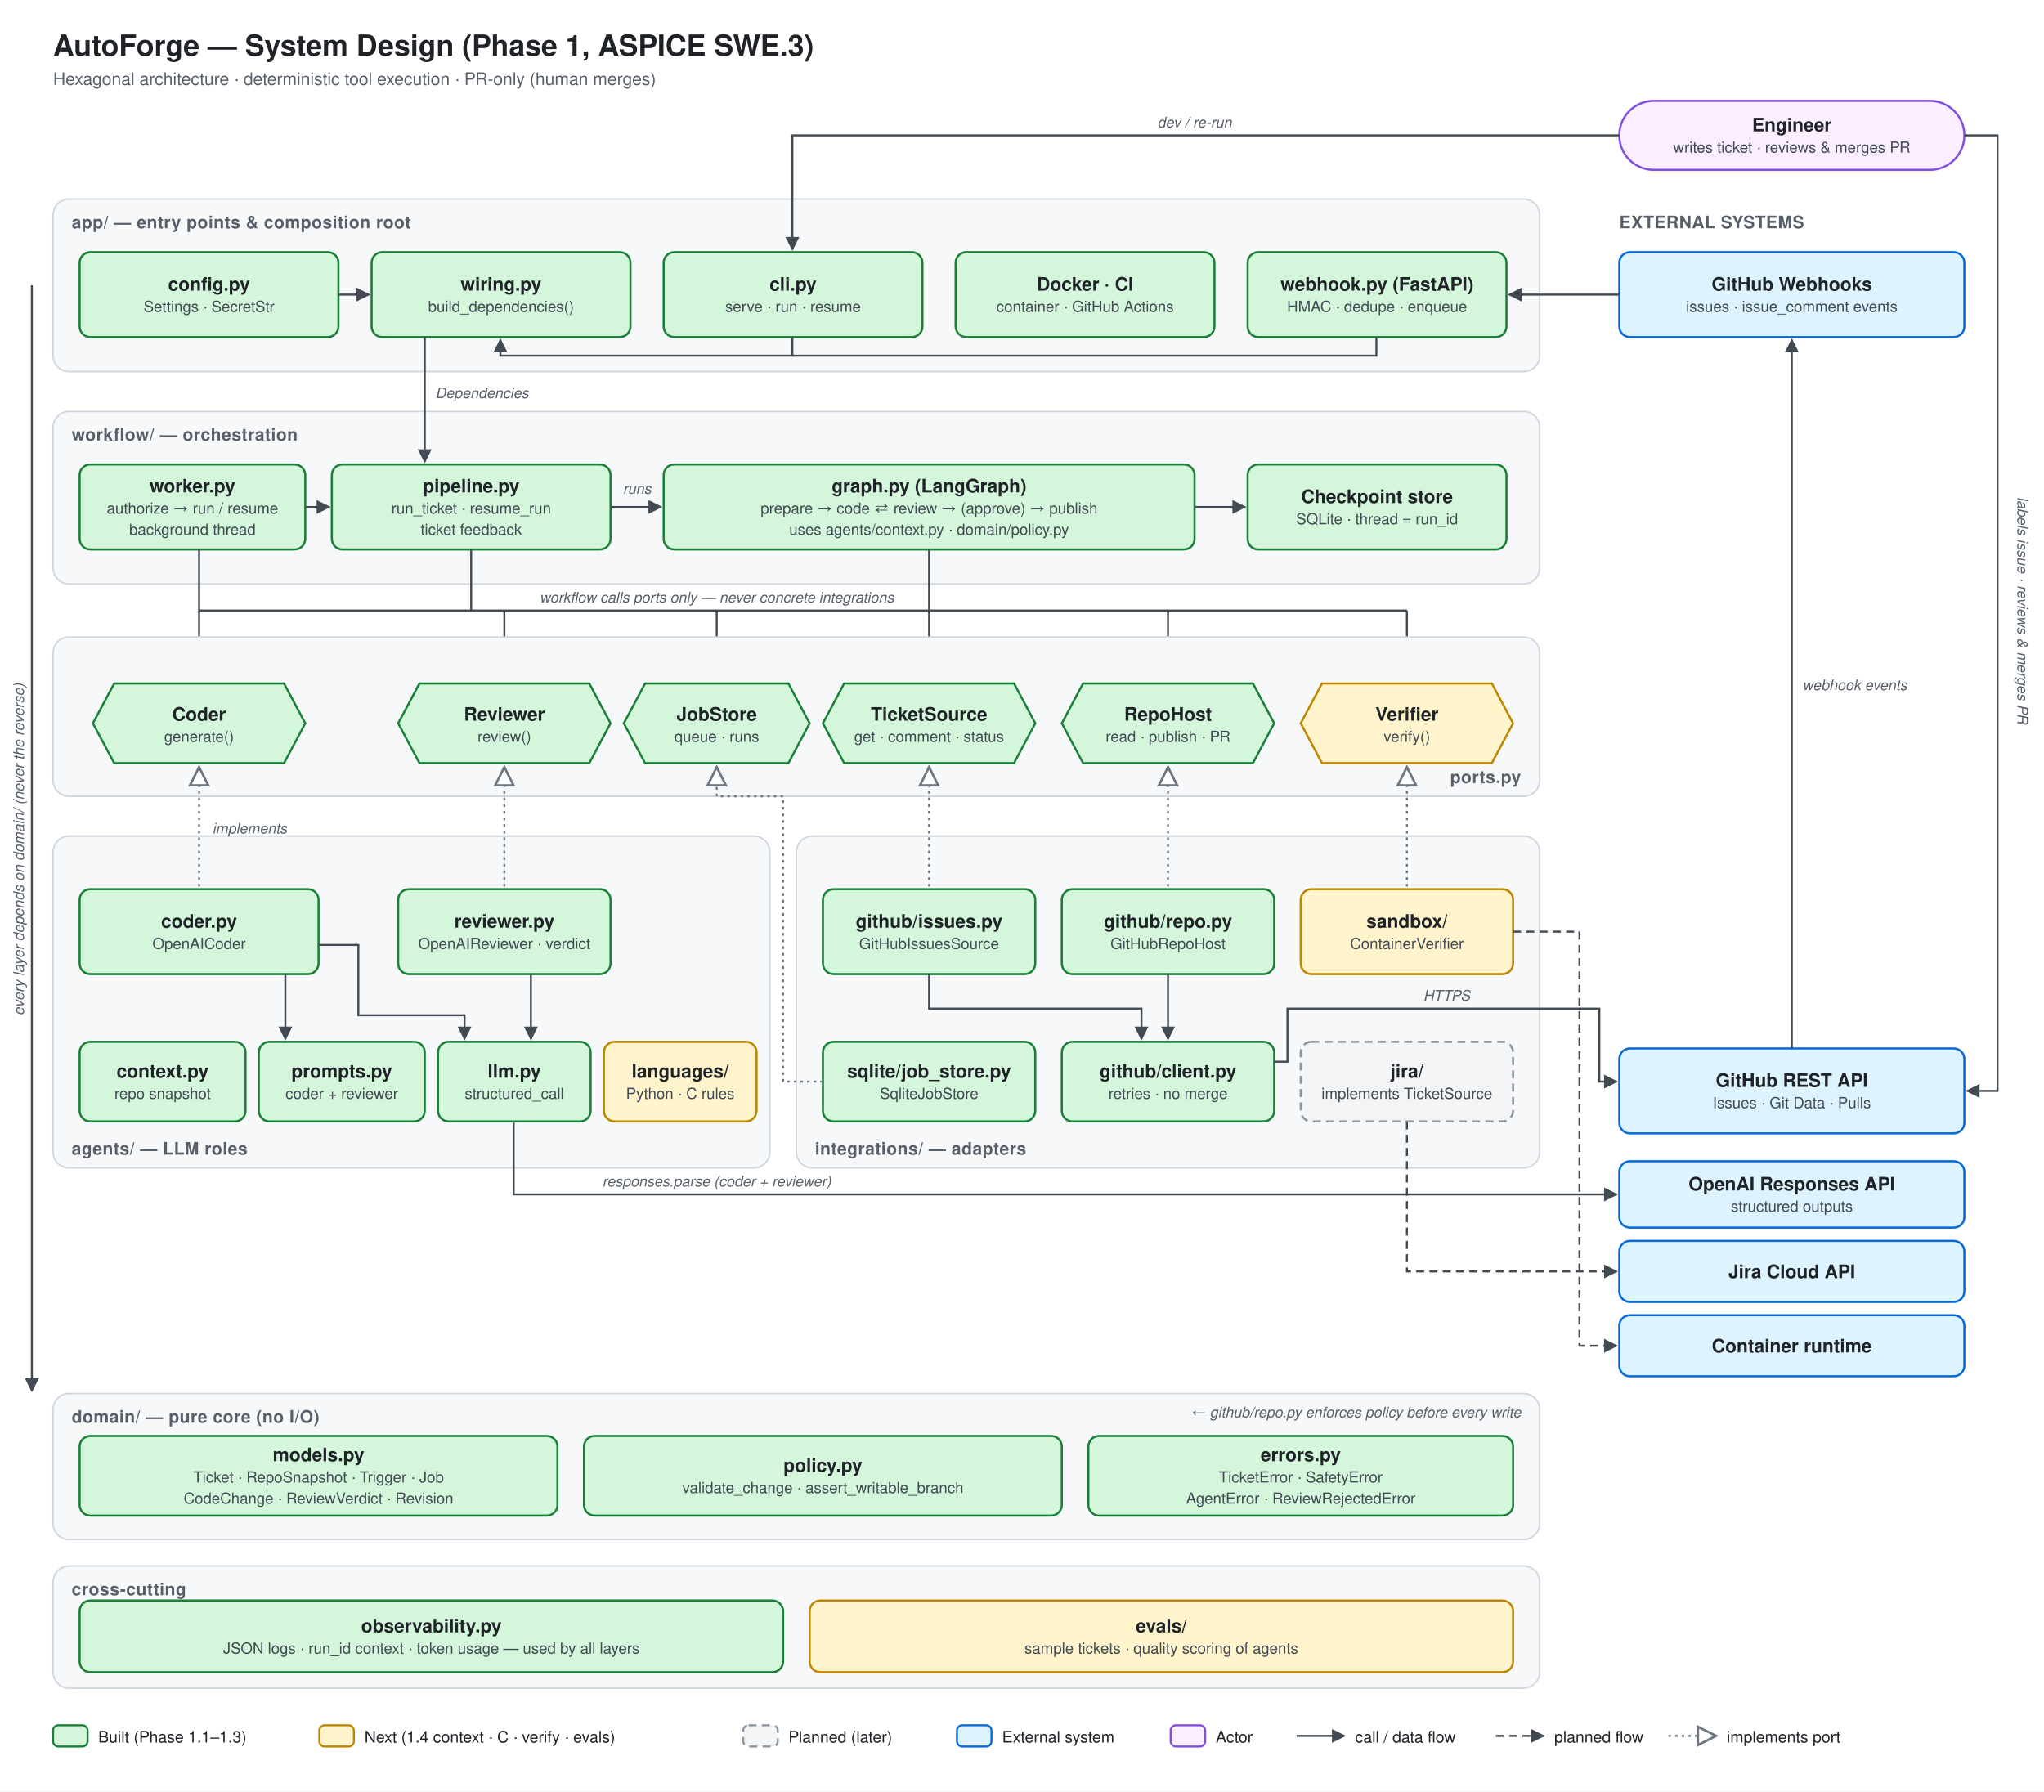
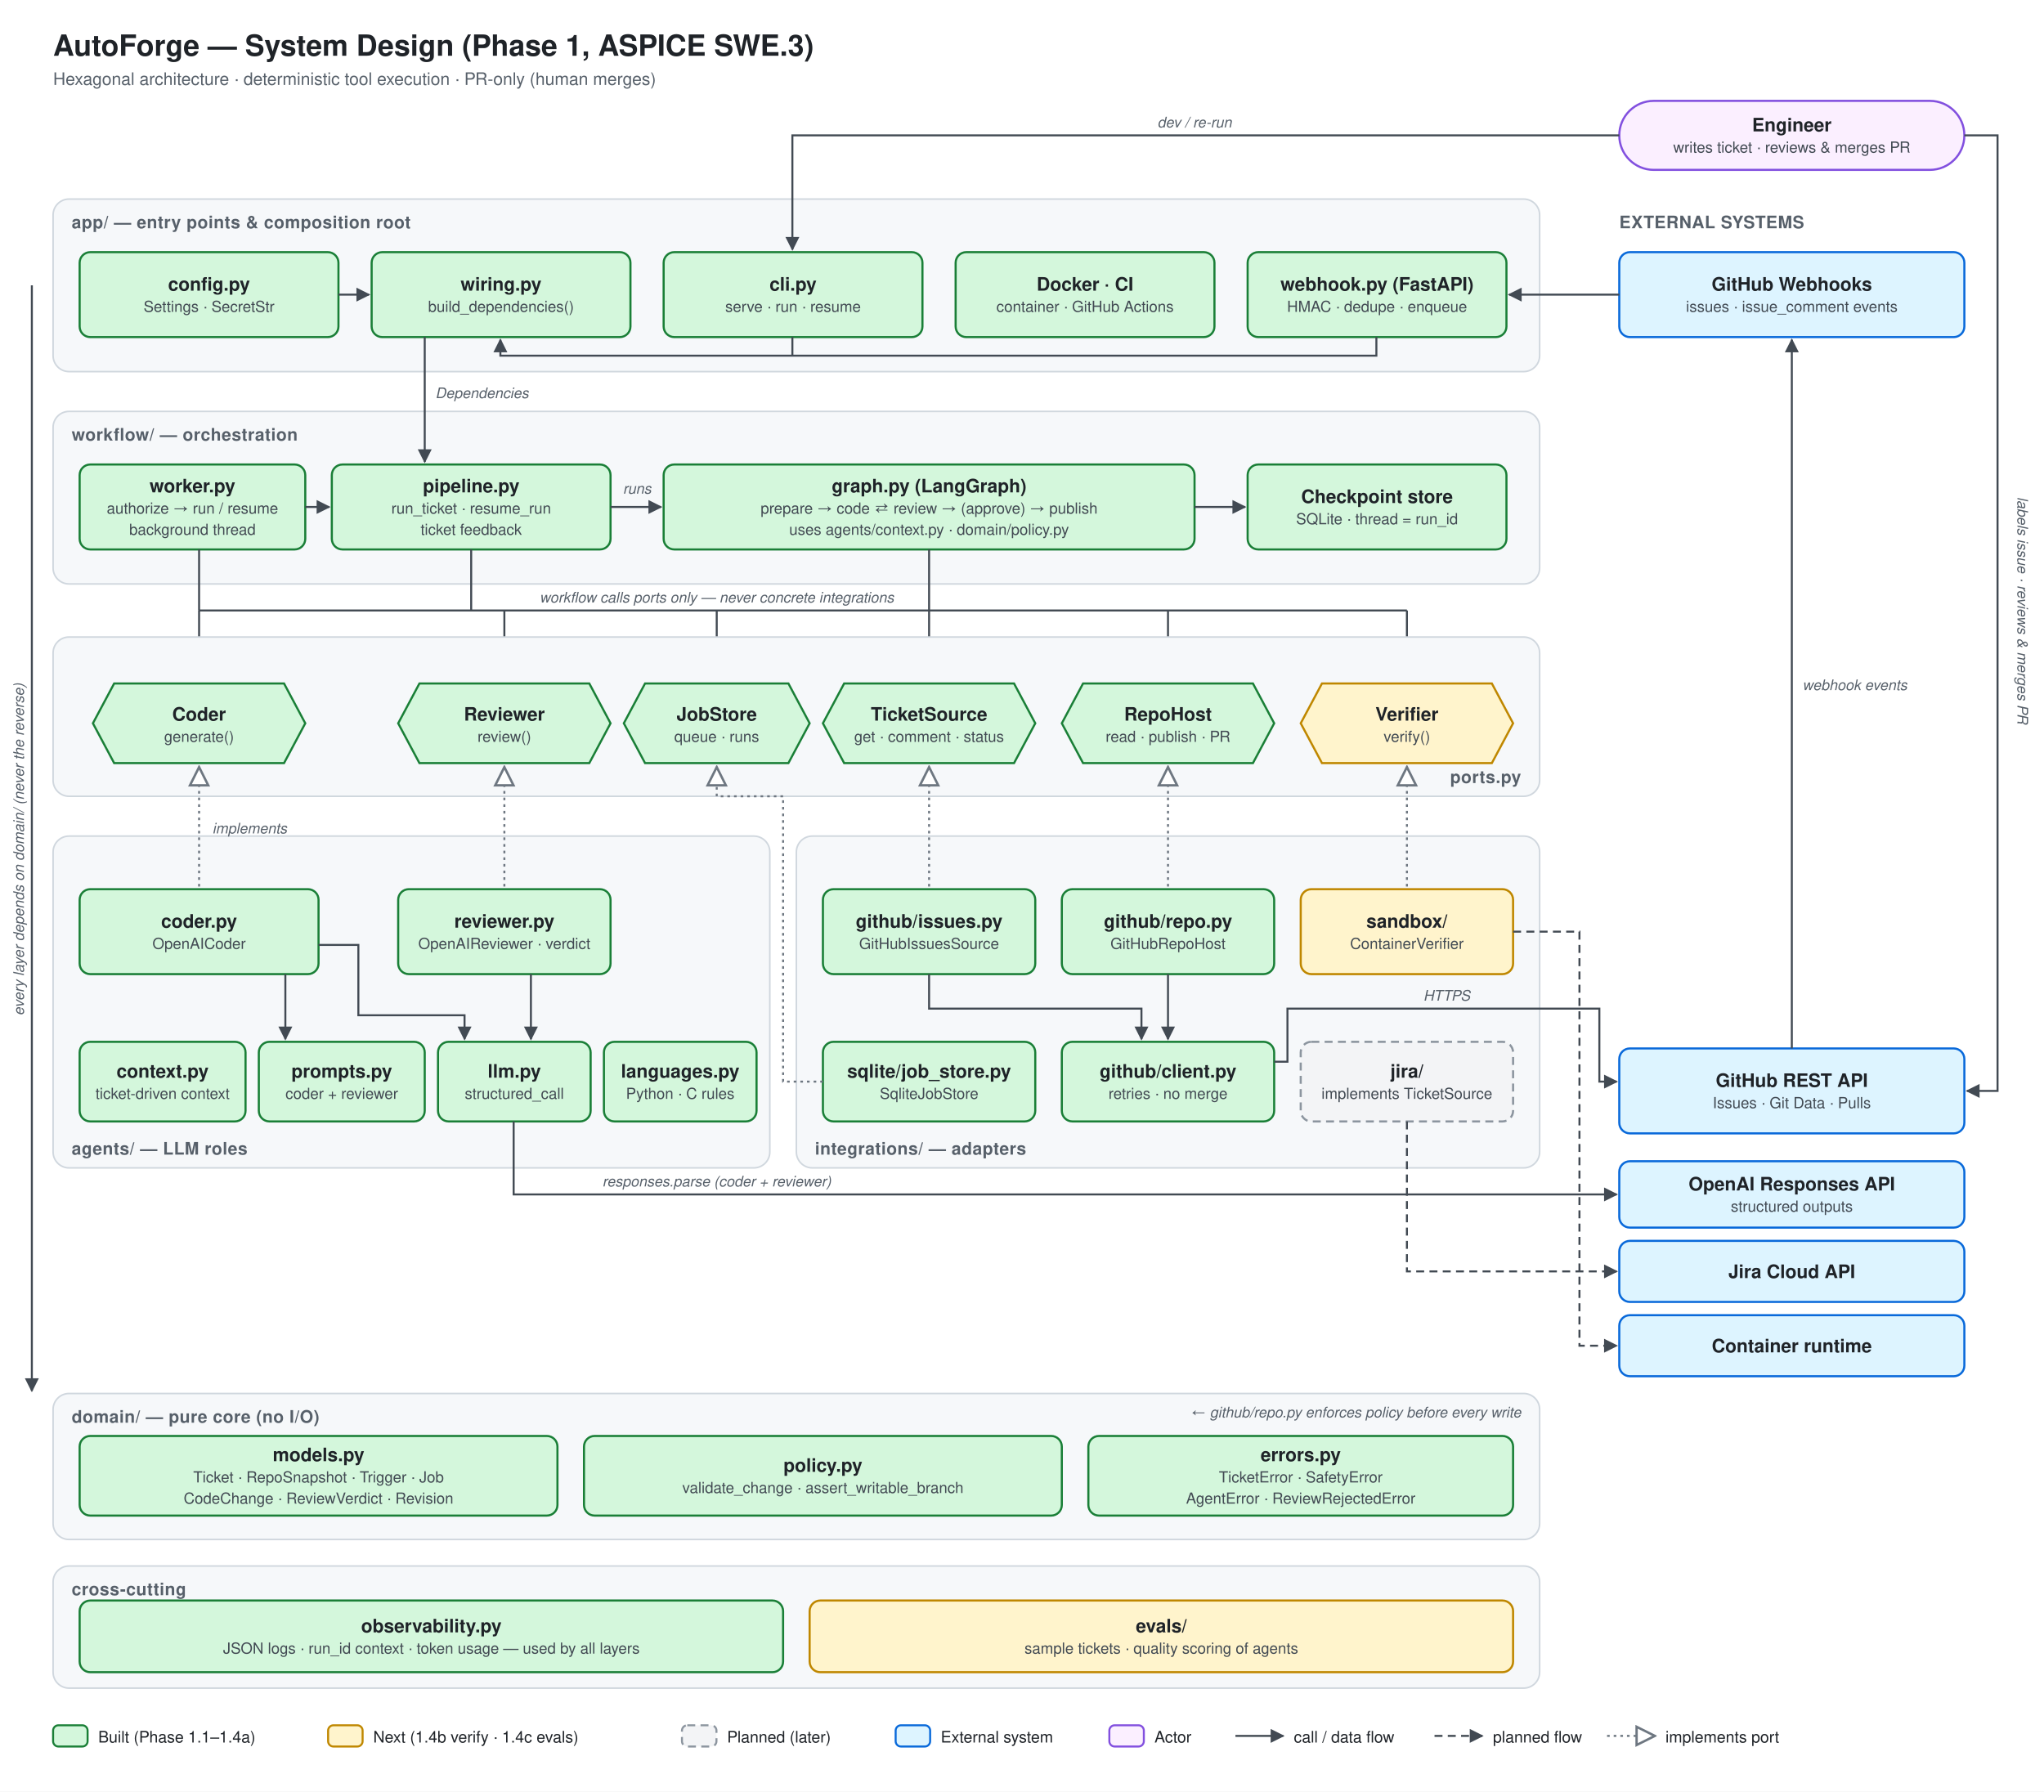
<svg xmlns="http://www.w3.org/2000/svg" width="1540" height="1350" viewBox="0 0 1540 1350" font-family="Segoe UI, Helvetica, Arial, sans-serif">
  <defs>
    <marker id="arrow" viewBox="0 0 10 10" refX="9" refY="5" markerWidth="7" markerHeight="7" orient="auto-start-reverse">
      <path d="M0,0 L10,5 L0,10 z" fill="#424a53" />
    </marker>
    <marker id="tri" viewBox="0 0 12 12" refX="11" refY="6" markerWidth="11" markerHeight="11" orient="auto">
      <path d="M1,1 L11,6 L1,11 z" fill="#ffffff" stroke="#6e7781" stroke-width="1.3" />
    </marker>
  </defs>
  <style>
 .t{font-size:14px;font-weight:600;fill:#1f2328;text-anchor:middle}
 .s{font-size:11.5px;fill:#424a53;text-anchor:middle}
 .bt{font-size:13px;font-weight:700;fill:#57606a;letter-spacing:.3px}
 .band{fill:#f6f8fa;stroke:#d0d7de;stroke-width:1.2}
 .ln{fill:none;stroke:#424a53;stroke-width:1.5}
 .dash{stroke-dasharray:6 4}
 .impl{stroke:#6e7781;stroke-dasharray:2 3}
 .lbl{font-size:11px;fill:#57606a;font-style:italic}
 .h1{font-size:22px;font-weight:700;fill:#1f2328}
 .h2{font-size:13px;fill:#57606a}
</style>
  <rect width="1540" height="1350" fill="#ffffff" />
  <text x="40" y="42" class="h1">AutoForge — System Design (Phase 1, ASPICE SWE.3)</text>
  <text x="40" y="64" class="h2">Hexagonal architecture · deterministic tool execution · PR-only (human merges)</text>
  <rect x="1220" y="76" width="260" height="52" rx="26" fill="#fbefff" stroke="#8250df" stroke-width="1.6" />
  <text x="1350.0" y="99.0" class="t">Engineer</text>
  <text x="1350.0" y="115.0" class="s">writes ticket · reviews &amp; merges PR</text>
  <text x="1220" y="172" class="bt">EXTERNAL SYSTEMS</text>
  <rect x="1220" y="190" width="260" height="64" rx="8" fill="#ddf4ff" stroke="#0969da" stroke-width="1.6" />
  <text x="1350.0" y="219.0" class="t">GitHub Webhooks</text>
  <text x="1350.0" y="235.0" class="s">issues · issue_comment events</text>
  <rect x="1220" y="790" width="260" height="64" rx="8" fill="#ddf4ff" stroke="#0969da" stroke-width="1.6" />
  <text x="1350.0" y="819.0" class="t">GitHub REST API</text>
  <text x="1350.0" y="835.0" class="s">Issues · Git Data · Pulls</text>
  <rect x="1220" y="875" width="260" height="50" rx="8" fill="#ddf4ff" stroke="#0969da" stroke-width="1.6" />
  <text x="1350.0" y="897.0" class="t">OpenAI Responses API</text>
  <text x="1350.0" y="913.0" class="s">structured outputs</text>
  <rect x="1220" y="935" width="260" height="46" rx="8" fill="#ddf4ff" stroke="#0969da" stroke-width="1.6" />
  <text x="1350.0" y="963.0" class="t">Jira Cloud API</text>
  <rect x="1220" y="991" width="260" height="46" rx="8" fill="#ddf4ff" stroke="#0969da" stroke-width="1.6" />
  <text x="1350.0" y="1019.0" class="t">Container runtime</text>
  <rect x="40" y="150" width="1120" height="130" rx="12" class="band" />
  <text x="54" y="172" class="bt" text-anchor="start">app/  —  entry points &amp; composition root</text>
  <rect x="60" y="190" width="195" height="64" rx="8" fill="#d4f7dc" stroke="#1a7f37" stroke-width="1.6" />
  <text x="157.5" y="219.0" class="t">config.py</text>
  <text x="157.5" y="235.0" class="s">Settings · SecretStr</text>
  <rect x="280" y="190" width="195" height="64" rx="8" fill="#d4f7dc" stroke="#1a7f37" stroke-width="1.6" />
  <text x="377.5" y="219.0" class="t">wiring.py</text>
  <text x="377.5" y="235.0" class="s">build_dependencies()</text>
  <rect x="500" y="190" width="195" height="64" rx="8" fill="#d4f7dc" stroke="#1a7f37" stroke-width="1.6" />
  <text x="597.5" y="219.0" class="t">cli.py</text>
  <text x="597.5" y="235.0" class="s">serve · run · resume</text>
  <rect x="720" y="190" width="195" height="64" rx="8" fill="#d4f7dc" stroke="#1a7f37" stroke-width="1.6" />
  <text x="817.5" y="219.0" class="t">Docker · CI</text>
  <text x="817.5" y="235.0" class="s">container · GitHub Actions</text>
  <rect x="940" y="190" width="195" height="64" rx="8" fill="#d4f7dc" stroke="#1a7f37" stroke-width="1.6" />
  <text x="1037.5" y="219.0" class="t">webhook.py  (FastAPI)</text>
  <text x="1037.5" y="235.0" class="s">HMAC · dedupe · enqueue</text>
  <path d="M255,222 H278" class="ln" marker-end="url(#arrow)" />
  <path d="M1037,254 V268 H377 V256" class="ln" marker-end="url(#arrow)" />
  <path d="M597,254 V268" class="ln" />
  <path d="M1220,222 H1137" class="ln" marker-end="url(#arrow)" />
  <rect x="40" y="310" width="1120" height="130" rx="12" class="band" />
  <text x="54" y="332" class="bt" text-anchor="start">workflow/  —  orchestration</text>
  <rect x="60" y="350" width="170" height="64" rx="8" fill="#d4f7dc" stroke="#1a7f37" stroke-width="1.6" />
  <text x="145.0" y="371.0" class="t">worker.py</text>
  <text x="145.0" y="387.0" class="s">authorize → run / resume</text>
  <text x="145.0" y="403.0" class="s">background thread</text>
  <rect x="250" y="350" width="210" height="64" rx="8" fill="#d4f7dc" stroke="#1a7f37" stroke-width="1.6" />
  <text x="355.0" y="371.0" class="t">pipeline.py</text>
  <text x="355.0" y="387.0" class="s">run_ticket · resume_run</text>
  <text x="355.0" y="403.0" class="s">ticket feedback</text>
  <path d="M230,382 H248" class="ln" marker-end="url(#arrow)" />
  <rect x="500" y="350" width="400" height="64" rx="8" fill="#d4f7dc" stroke="#1a7f37" stroke-width="1.6" />
  <text x="700.0" y="371.0" class="t">graph.py  (LangGraph)</text>
  <text x="700.0" y="387.0" class="s">prepare → code ⇄ review → (approve) → publish</text>
  <text x="700.0" y="403.0" class="s">uses agents/context.py · domain/policy.py</text>
  <rect x="940" y="350" width="195" height="64" rx="8" fill="#d4f7dc" stroke="#1a7f37" stroke-width="1.6" />
  <text x="1037.5" y="379.0" class="t">Checkpoint store</text>
  <text x="1037.5" y="395.0" class="s">SQLite · thread = run_id</text>
  <path d="M320,254 V348" class="ln" marker-end="url(#arrow)" />
  <text x="328" y="300" class="lbl" text-anchor="start">Dependencies</text>
  <path d="M460,382 H498" class="ln" marker-end="url(#arrow)" />
  <text x="480" y="372" class="lbl" text-anchor="middle">runs</text>
  <path d="M900,382 H938" class="ln" marker-end="url(#arrow)" />
  <path d="M150,414 V460" class="ln" />
  <path d="M355,414 V460" class="ln" />
  <path d="M700,414 V460" class="ln" />
  <path d="M150,460 H1060" class="ln" />
  <path d="M150,460 V513" class="ln" marker-end="url(#arrow)" />
  <path d="M380,460 V513" class="ln" marker-end="url(#arrow)" />
  <path d="M540,460 V513" class="ln" marker-end="url(#arrow)" />
  <path d="M700,460 V513" class="ln" marker-end="url(#arrow)" />
  <path d="M880,460 V513" class="ln" marker-end="url(#arrow)" />
  <path d="M1060,460 V513" class="ln" marker-end="url(#arrow)" />
  <text x="540" y="454" class="lbl" text-anchor="middle">workflow calls ports only — never concrete integrations</text>
  <rect x="40" y="480" width="1120" height="120" rx="12" class="band" />
  <text x="1146" y="590" class="bt" text-anchor="end">ports.py</text>
  <polygon points="86,515 214,515 230,545.0 214,575 86,575 70,545.0" fill="#d4f7dc" stroke="#1a7f37" stroke-width="1.6" />
  <text x="150.0" y="543.0" class="t">Coder</text>
  <text x="150.0" y="559.0" class="s">generate()</text>
  <polygon points="316,515 444,515 460,545.0 444,575 316,575 300,545.0" fill="#d4f7dc" stroke="#1a7f37" stroke-width="1.6" />
  <text x="380.0" y="543.0" class="t">Reviewer</text>
  <text x="380.0" y="559.0" class="s">review()</text>
  <polygon points="636,515 764,515 780,545.0 764,575 636,575 620,545.0" fill="#d4f7dc" stroke="#1a7f37" stroke-width="1.6" />
  <text x="700.0" y="543.0" class="t">TicketSource</text>
  <text x="700.0" y="559.0" class="s">get · comment · status</text>
  <polygon points="816,515 944,515 960,545.0 944,575 816,575 800,545.0" fill="#d4f7dc" stroke="#1a7f37" stroke-width="1.6" />
  <text x="880.0" y="543.0" class="t">RepoHost</text>
  <text x="880.0" y="559.0" class="s">read · publish · PR</text>
  <polygon points="996,515 1124,515 1140,545.0 1124,575 996,575 980,545.0" fill="#fff4cc" stroke="#bf8700" stroke-width="1.6" />
  <text x="1060.0" y="543.0" class="t">Verifier</text>
  <text x="1060.0" y="559.0" class="s">verify()</text>
  <polygon points="486,515 594,515 610,545.0 594,575 486,575 470,545.0" fill="#d4f7dc" stroke="#1a7f37" stroke-width="1.6" />
  <text x="540.0" y="543.0" class="t">JobStore</text>
  <text x="540.0" y="559.0" class="s">queue · runs</text>
  <rect x="40" y="630" width="540" height="250" rx="12" class="band" />
  <text x="54" y="870" class="bt" text-anchor="start">agents/  —  LLM roles</text>
  <rect x="600" y="630" width="560" height="250" rx="12" class="band" />
  <text x="614" y="870" class="bt" text-anchor="start">integrations/  —  adapters</text>
  <rect x="60" y="670" width="180" height="64" rx="8" fill="#d4f7dc" stroke="#1a7f37" stroke-width="1.6" />
  <text x="150.0" y="699.0" class="t">coder.py</text>
  <text x="150.0" y="715.0" class="s">OpenAICoder</text>
  <rect x="300" y="670" width="160" height="64" rx="8" fill="#d4f7dc" stroke="#1a7f37" stroke-width="1.6" />
  <text x="380.0" y="699.0" class="t">reviewer.py</text>
  <text x="380.0" y="715.0" class="s">OpenAIReviewer · verdict</text>
  <rect x="60" y="785" width="125" height="60" rx="8" fill="#d4f7dc" stroke="#1a7f37" stroke-width="1.6" />
  <text x="122.5" y="812.0" class="t">context.py</text>
-   <text x="122.5" y="828.0" class="s">repo snapshot</text>
+   <text x="122.5" y="828.0" class="s">ticket-driven context</text>
  <rect x="195" y="785" width="125" height="60" rx="8" fill="#d4f7dc" stroke="#1a7f37" stroke-width="1.6" />
  <text x="257.5" y="812.0" class="t">prompts.py</text>
  <text x="257.5" y="828.0" class="s">coder + reviewer</text>
  <rect x="330" y="785" width="115" height="60" rx="8" fill="#d4f7dc" stroke="#1a7f37" stroke-width="1.6" />
  <text x="387.5" y="812.0" class="t">llm.py</text>
  <text x="387.5" y="828.0" class="s">structured_call</text>
-   <rect x="455" y="785" width="115" height="60" rx="8" fill="#fff4cc" stroke="#bf8700" stroke-width="1.6" />
-   <text x="512.5" y="812.0" class="t">languages/</text>
+   <rect x="455" y="785" width="115" height="60" rx="8" fill="#d4f7dc" stroke="#1a7f37" stroke-width="1.6" />
+   <text x="512.5" y="812.0" class="t">languages.py</text>
  <text x="512.5" y="828.0" class="s">Python · C rules</text>
  <rect x="620" y="670" width="160" height="64" rx="8" fill="#d4f7dc" stroke="#1a7f37" stroke-width="1.6" />
  <text x="700.0" y="699.0" class="t">github/issues.py</text>
  <text x="700.0" y="715.0" class="s">GitHubIssuesSource</text>
  <rect x="800" y="670" width="160" height="64" rx="8" fill="#d4f7dc" stroke="#1a7f37" stroke-width="1.6" />
  <text x="880.0" y="699.0" class="t">github/repo.py</text>
  <text x="880.0" y="715.0" class="s">GitHubRepoHost</text>
  <rect x="980" y="670" width="160" height="64" rx="8" fill="#fff4cc" stroke="#bf8700" stroke-width="1.6" />
  <text x="1060.0" y="699.0" class="t">sandbox/</text>
  <text x="1060.0" y="715.0" class="s">ContainerVerifier</text>
  <rect x="620" y="785" width="160" height="60" rx="8" fill="#d4f7dc" stroke="#1a7f37" stroke-width="1.6" />
  <text x="700.0" y="812.0" class="t">sqlite/job_store.py</text>
  <text x="700.0" y="828.0" class="s">SqliteJobStore</text>
  <rect x="980" y="785" width="160" height="60" rx="8" fill="#f3f4f6" stroke="#8c959f" stroke-width="1.6" stroke-dasharray="6 4" />
  <text x="1060.0" y="812.0" class="t">jira/</text>
  <text x="1060.0" y="828.0" class="s">implements TicketSource</text>
  <path d="M620,815 H590 V600 H540 V578" class="ln impl" marker-end="url(#tri)" />
  <rect x="800" y="785" width="160" height="60" rx="8" fill="#d4f7dc" stroke="#1a7f37" stroke-width="1.6" />
  <text x="880.0" y="812.0" class="t">github/client.py</text>
  <text x="880.0" y="828.0" class="s">retries · no merge</text>
  <path d="M150,668 V578" class="ln impl" marker-end="url(#tri)" />
  <path d="M380,668 V578" class="ln impl" marker-end="url(#tri)" />
  <path d="M700,668 V578" class="ln impl" marker-end="url(#tri)" />
  <path d="M880,668 V578" class="ln impl" marker-end="url(#tri)" />
  <path d="M1060,668 V578" class="ln impl" marker-end="url(#tri)" />
  <text x="160" y="628" class="lbl" text-anchor="start">implements</text>
  <path d="M215,734 V783" class="ln" marker-end="url(#arrow)" />
  <path d="M240,712 H270 V765 H350 V783" class="ln" marker-end="url(#arrow)" />
  <path d="M400,734 V783" class="ln" marker-end="url(#arrow)" />
  <path d="M700,734 V760 H860 V783" class="ln" marker-end="url(#arrow)" />
  <path d="M880,734 V783" class="ln" marker-end="url(#arrow)" />
  <path d="M387,845 V900 H1218" class="ln" marker-end="url(#arrow)" />
  <text x="540" y="894" class="lbl" text-anchor="middle">responses.parse (coder + reviewer)</text>
  <path d="M960,800 H970 V760 H1205 V815 H1218" class="ln" marker-end="url(#arrow)" />
  <text x="1090" y="754" class="lbl" text-anchor="middle">HTTPS</text>
  <path d="M1060,845 V958 H1218" class="ln dash" marker-end="url(#arrow)" />
  <path d="M1140,702 H1190 V1014 H1218" class="ln dash" marker-end="url(#arrow)" />
  <path d="M1220,102 H597 V188" class="ln" marker-end="url(#arrow)" />
  <text x="900" y="96" class="lbl" text-anchor="middle">dev / re-run</text>
  <path d="M1480,102 H1505 V822 H1482" class="ln" marker-end="url(#arrow)" />
  <text x="1520" y="460" class="lbl" text-anchor="middle" transform="rotate(90 1520 460)">labels issue · reviews &amp; merges PR</text>
  <path d="M1350,790 V256" class="ln" marker-end="url(#arrow)" />
  <text x="1358" y="520" class="lbl" text-anchor="start">webhook events</text>
  <rect x="40" y="1050" width="1120" height="110" rx="12" class="band" />
  <text x="54" y="1072" class="bt" text-anchor="start">domain/  —  pure core (no I/O)</text>
  <rect x="60" y="1082" width="360" height="60" rx="8" fill="#d4f7dc" stroke="#1a7f37" stroke-width="1.6" />
  <text x="240.0" y="1101.0" class="t">models.py</text>
  <text x="240.0" y="1117.0" class="s">Ticket · RepoSnapshot · Trigger · Job</text>
  <text x="240.0" y="1133.0" class="s">CodeChange · ReviewVerdict · Revision</text>
  <rect x="440" y="1082" width="360" height="60" rx="8" fill="#d4f7dc" stroke="#1a7f37" stroke-width="1.6" />
  <text x="620.0" y="1109.0" class="t">policy.py</text>
  <text x="620.0" y="1125.0" class="s">validate_change · assert_writable_branch</text>
  <rect x="820" y="1082" width="320" height="60" rx="8" fill="#d4f7dc" stroke="#1a7f37" stroke-width="1.6" />
  <text x="980.0" y="1101.0" class="t">errors.py</text>
  <text x="980.0" y="1117.0" class="s">TicketError · SafetyError</text>
  <text x="980.0" y="1133.0" class="s">AgentError · ReviewRejectedError</text>
  <path d="M24,215 V1048" class="ln" marker-end="url(#arrow)" />
  <text x="18" y="640" class="lbl" text-anchor="middle" transform="rotate(-90 18 640)">every layer depends on domain/ (never the reverse)</text>
  <text x="1146" y="1068" class="lbl" text-anchor="end">← github/repo.py enforces policy before every write</text>
  <rect x="40" y="1180" width="1120" height="92" rx="12" class="band" />
  <text x="54" y="1202" class="bt" text-anchor="start">cross-cutting</text>
  <rect x="60" y="1206" width="530" height="54" rx="8" fill="#d4f7dc" stroke="#1a7f37" stroke-width="1.6" />
  <text x="325.0" y="1230.0" class="t">observability.py</text>
  <text x="325.0" y="1246.0" class="s">JSON logs · run_id context · token usage — used by all layers</text>
  <rect x="610" y="1206" width="530" height="54" rx="8" fill="#fff4cc" stroke="#bf8700" stroke-width="1.6" />
  <text x="875.0" y="1230.0" class="t">evals/</text>
  <text x="875.0" y="1246.0" class="s">sample tickets · quality scoring of agents</text>
  <rect x="40" y="1300" width="26" height="16" rx="4" fill="#d4f7dc" stroke="#1a7f37" stroke-width="1.5" />
-   <text x="74" y="1313" font-size="12" fill="#1f2328">Built (Phase 1.1–1.3)</text>
-   <rect x="240.6" y="1300" width="26" height="16" rx="4" fill="#fff4cc" stroke="#bf8700" stroke-width="1.5" />
-   <text x="274.6" y="1313" font-size="12" fill="#1f2328">Next (1.4 context · C · verify · evals)</text>
-   <rect x="560.0" y="1300" width="26" height="16" rx="4" fill="#f3f4f6" stroke="#8c959f" stroke-width="1.5" stroke-dasharray="6 4" />
-   <text x="594.0" y="1313" font-size="12" fill="#1f2328">Planned (later)</text>
-   <rect x="721.0" y="1300" width="26" height="16" rx="4" fill="#ddf4ff" stroke="#0969da" stroke-width="1.5" />
-   <text x="755.0" y="1313" font-size="12" fill="#1f2328">External system</text>
-   <rect x="882.0" y="1300" width="26" height="16" rx="4" fill="#fbefff" stroke="#8250df" stroke-width="1.5" />
-   <text x="916.0" y="1313" font-size="12" fill="#1f2328">Actor</text>
-   <path d="M977.0,1308 H1013.0" class="ln" marker-end="url(#arrow)" />
-   <text x="1021.0" y="1313" font-size="12" fill="#1f2328">call / data flow</text>
-   <path d="M1127.0,1308 H1163.0" class="ln dash" marker-end="url(#arrow)" />
-   <text x="1171.0" y="1313" font-size="12" fill="#1f2328">planned flow</text>
-   <path d="M1257.0,1308 H1293.0" class="ln impl" marker-end="url(#tri)" />
-   <text x="1301.0" y="1313" font-size="12" fill="#1f2328">implements port</text>
+   <text x="74" y="1313" font-size="12" fill="#1f2328">Built (Phase 1.1–1.4a)</text>
+   <rect x="247.2" y="1300" width="26" height="16" rx="4" fill="#fff4cc" stroke="#bf8700" stroke-width="1.5" />
+   <text x="281.2" y="1313" font-size="12" fill="#1f2328">Next (1.4b verify · 1.4c evals)</text>
+   <rect x="513.8" y="1300" width="26" height="16" rx="4" fill="#f3f4f6" stroke="#8c959f" stroke-width="1.5" stroke-dasharray="6 4" />
+   <text x="547.8" y="1313" font-size="12" fill="#1f2328">Planned (later)</text>
+   <rect x="674.8" y="1300" width="26" height="16" rx="4" fill="#ddf4ff" stroke="#0969da" stroke-width="1.5" />
+   <text x="708.8" y="1313" font-size="12" fill="#1f2328">External system</text>
+   <rect x="835.8" y="1300" width="26" height="16" rx="4" fill="#fbefff" stroke="#8250df" stroke-width="1.5" />
+   <text x="869.8" y="1313" font-size="12" fill="#1f2328">Actor</text>
+   <path d="M930.8,1308 H966.8" class="ln" marker-end="url(#arrow)" />
+   <text x="974.8" y="1313" font-size="12" fill="#1f2328">call / data flow</text>
+   <path d="M1080.8,1308 H1116.8" class="ln dash" marker-end="url(#arrow)" />
+   <text x="1124.8" y="1313" font-size="12" fill="#1f2328">planned flow</text>
+   <path d="M1210.8,1308 H1246.8" class="ln impl" marker-end="url(#tri)" />
+   <text x="1254.8" y="1313" font-size="12" fill="#1f2328">implements port</text>
</svg>
